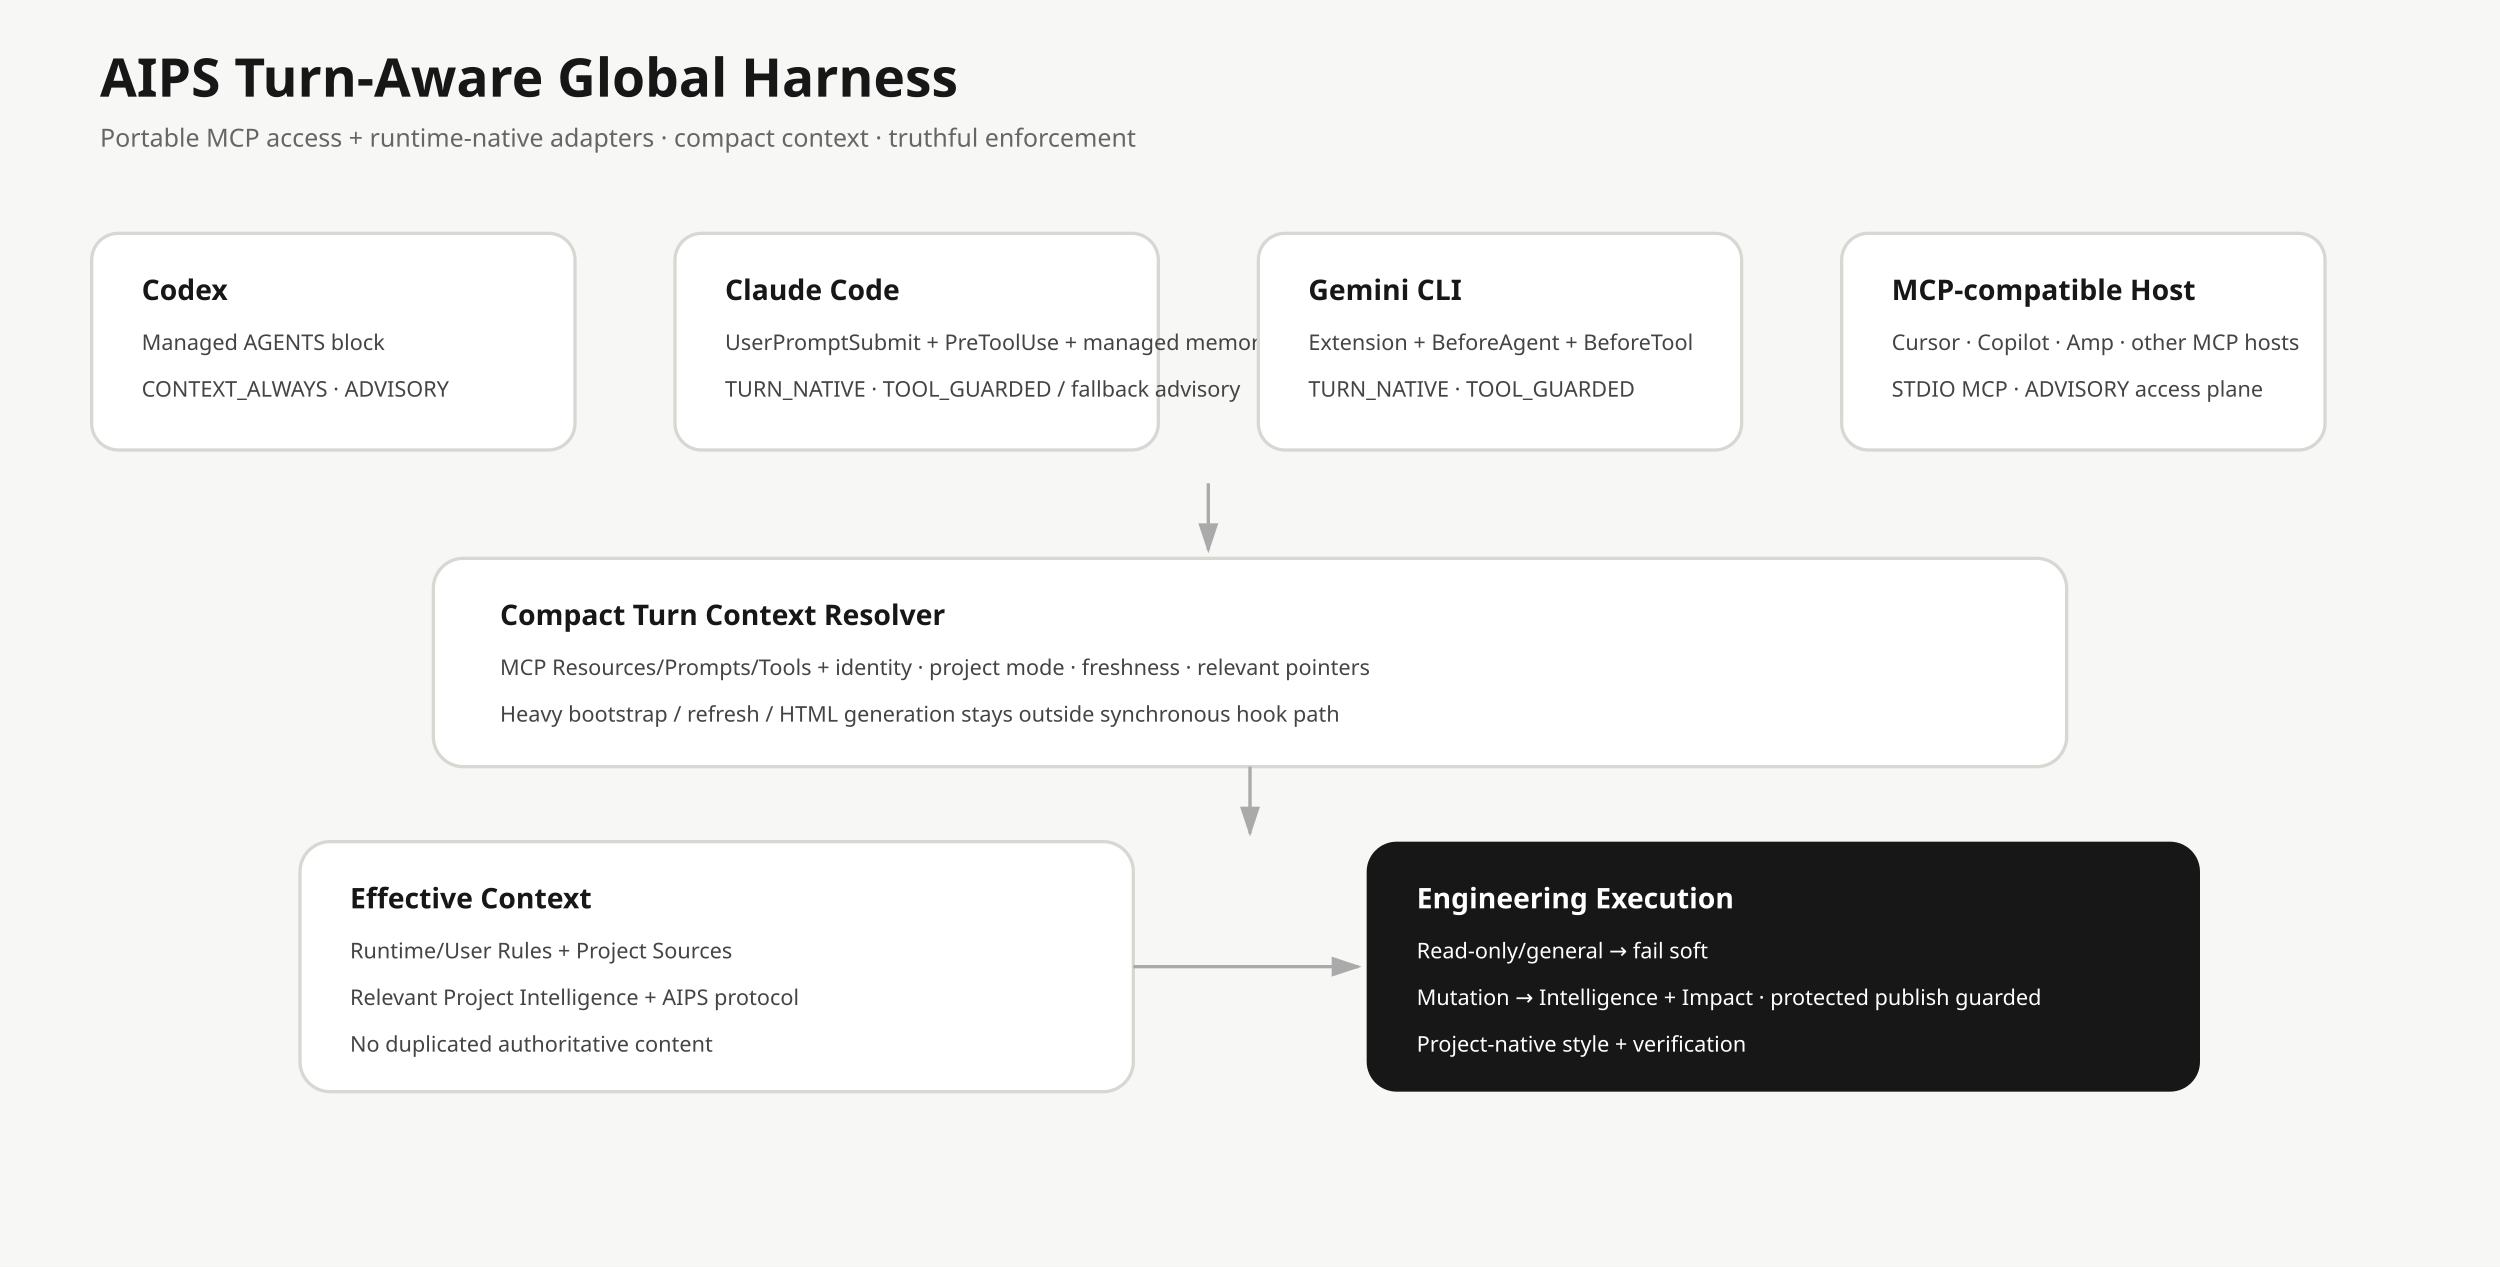
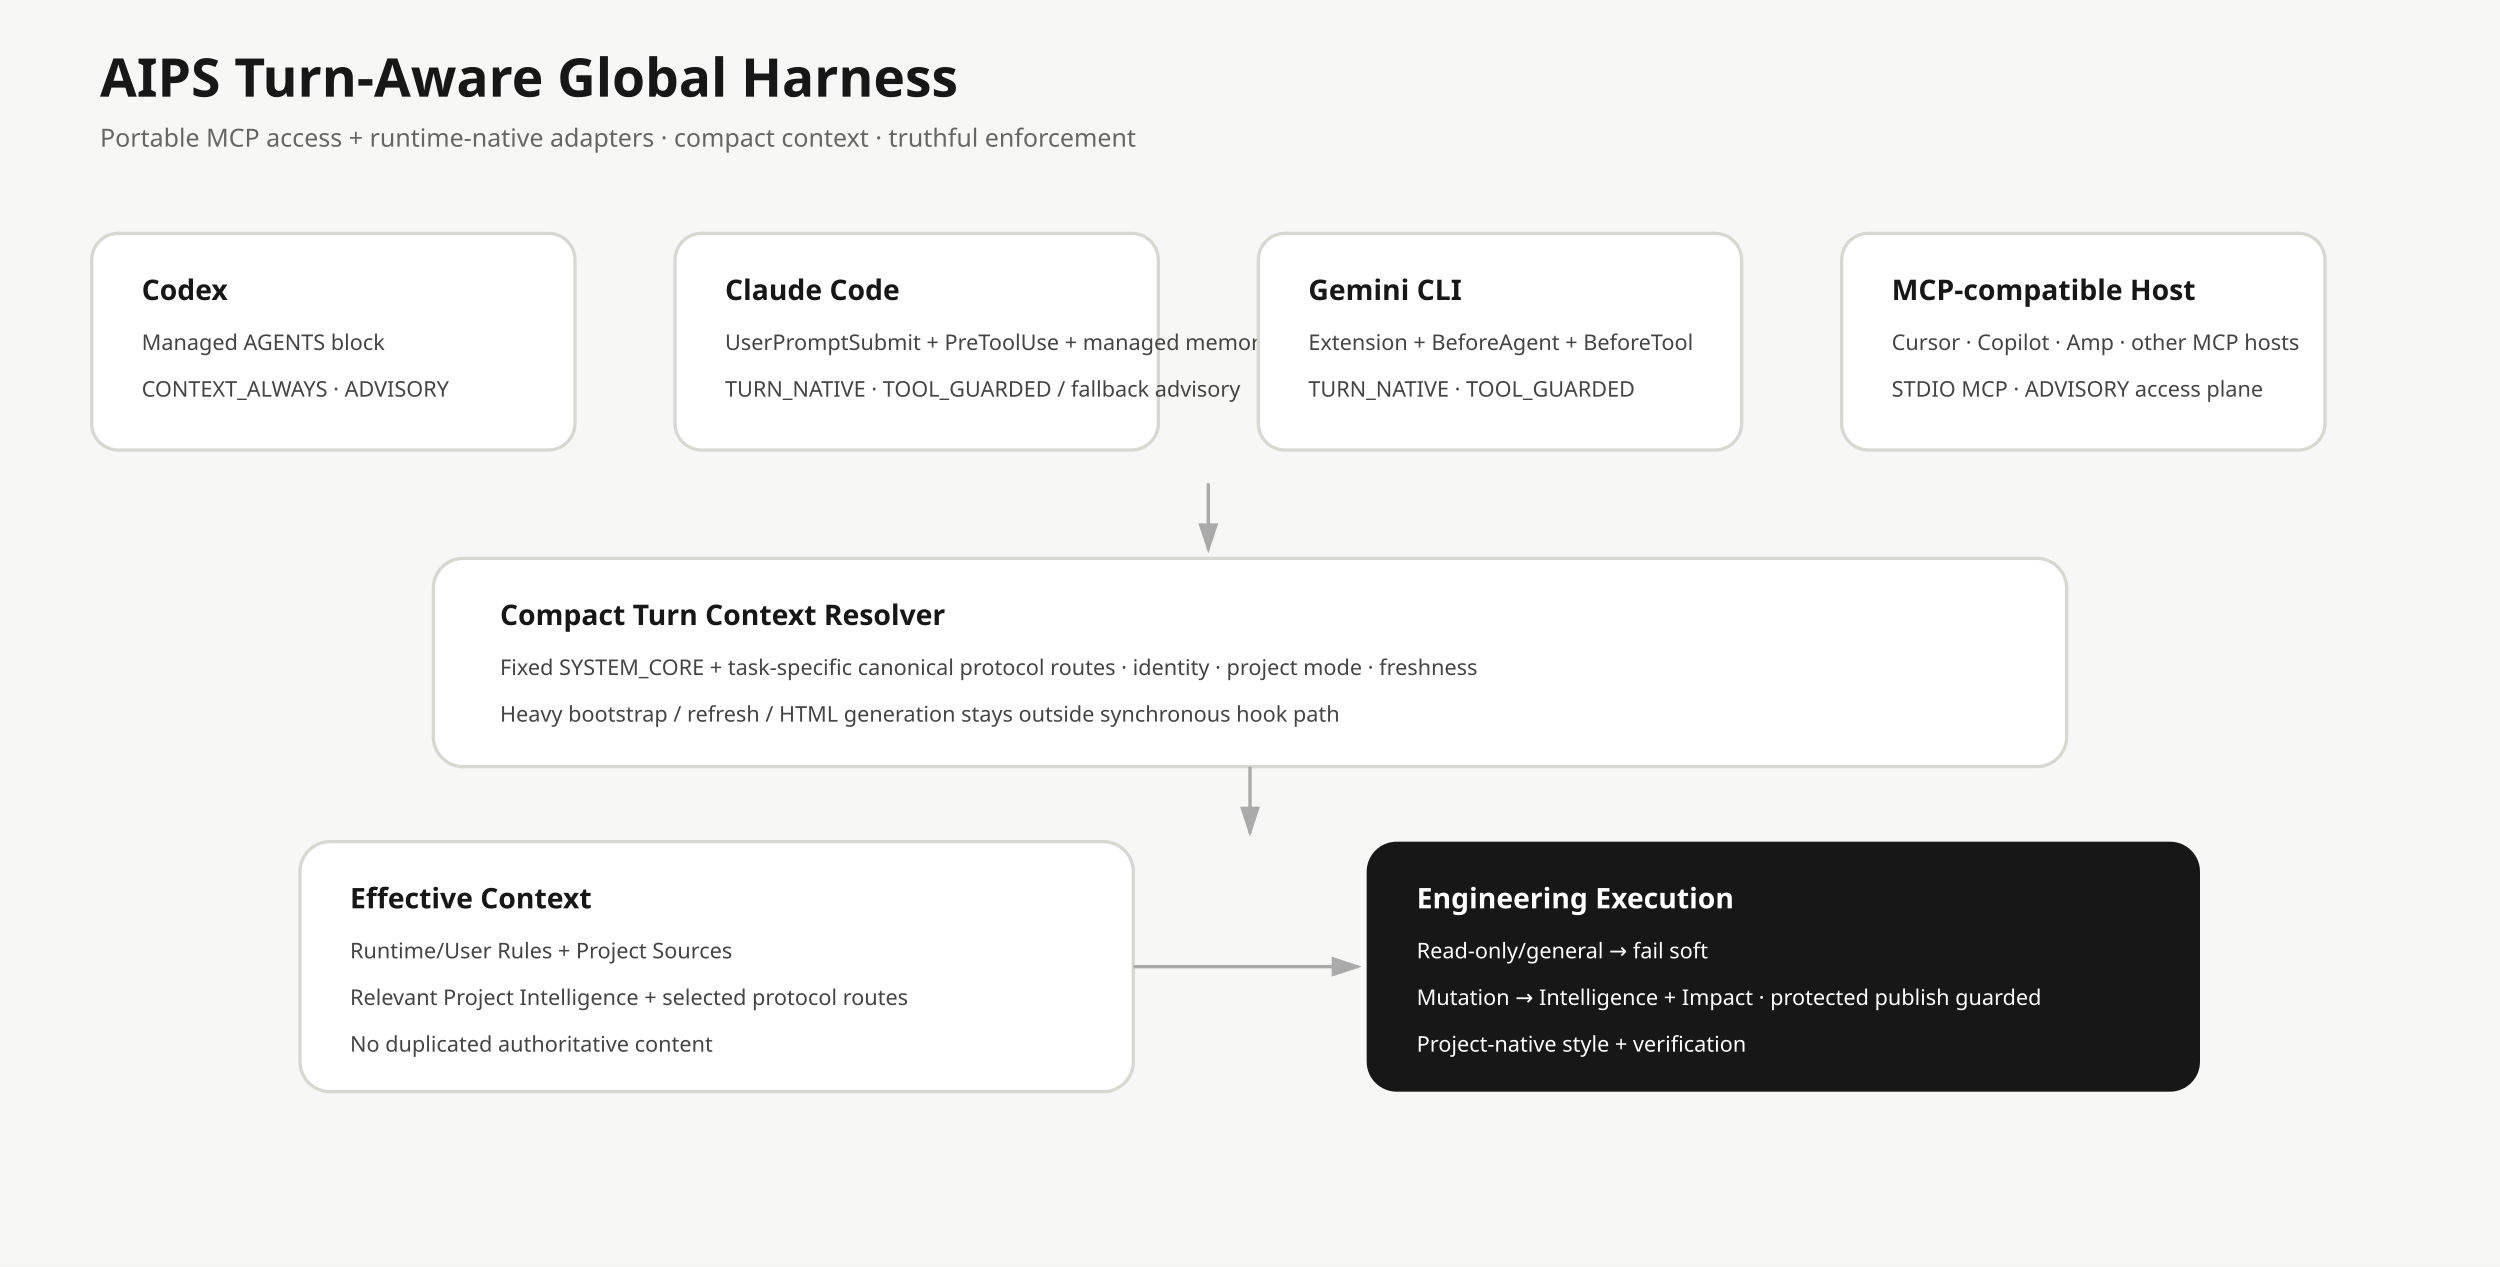
<svg xmlns="http://www.w3.org/2000/svg" width="1500" height="760" viewBox="0 0 1500 760">
  <rect width="1500" height="760" fill="#f7f7f5" />
  <style>.title{font:700 32px system-ui,sans-serif;fill:#171717}.sub{font:400 15px system-ui,sans-serif;fill:#666}.h{font:700 17px system-ui,sans-serif;fill:#171717}.t{font:400 13px system-ui,sans-serif;fill:#444}.box{fill:#fff;stroke:#d8d8d3;stroke-width:2}.dark{fill:#171717}.white{fill:#fff}.line{stroke:#aaa;stroke-width:2;fill:none;marker-end:url(#a)}</style>
  <defs>
    <marker id="a" markerWidth="10" markerHeight="10" refX="8" refY="3" orient="auto">
      <path d="M0,0 L0,6 L9,3 z" fill="#aaa" />
    </marker>
  </defs>
  <text x="60" y="58" class="title">AIPS Turn-Aware Global Harness</text>
  <text x="60" y="88" class="sub">Portable MCP access + runtime-native adapters · compact context · truthful enforcement</text>
  <rect x="55" y="140" width="290" height="130" rx="16" class="box" />
  <text x="85" y="180" class="h">Codex</text>
  <text x="85" y="210" class="t">Managed AGENTS block</text>
  <text x="85" y="238" class="t">CONTEXT_ALWAYS · ADVISORY</text>
  <rect x="405" y="140" width="290" height="130" rx="16" class="box" />
  <text x="435" y="180" class="h">Claude Code</text>
  <text x="435" y="210" class="t">UserPromptSubmit + PreToolUse + managed memory</text>
  <text x="435" y="238" class="t">TURN_NATIVE · TOOL_GUARDED / fallback advisory</text>
  <rect x="755" y="140" width="290" height="130" rx="16" class="box" />
  <text x="785" y="180" class="h">Gemini CLI</text>
  <text x="785" y="210" class="t">Extension + BeforeAgent + BeforeTool</text>
  <text x="785" y="238" class="t">TURN_NATIVE · TOOL_GUARDED</text>
  <rect x="1105" y="140" width="290" height="130" rx="16" class="box" />
  <text x="1135" y="180" class="h">MCP-compatible Host</text>
  <text x="1135" y="210" class="t">Cursor · Copilot · Amp · other MCP hosts</text>
  <text x="1135" y="238" class="t">STDIO MCP · ADVISORY access plane</text>
  <path d="M725 290 L725 330" class="line" />
  <rect x="260" y="335" width="980" height="125" rx="18" class="box" />
  <text x="300" y="375" class="h">Compact Turn Context Resolver</text>
-   <text x="300" y="405" class="t">MCP Resources/Prompts/Tools + identity · project mode · freshness · relevant pointers</text>
+   <text x="300" y="405" class="t">Fixed SYSTEM_CORE + task-specific canonical protocol routes · identity · project mode · freshness</text>
  <text x="300" y="433" class="t">Heavy bootstrap / refresh / HTML generation stays outside synchronous hook path</text>
  <path d="M750 460 L750 500" class="line" />
  <rect x="180" y="505" width="500" height="150" rx="18" class="box" />
  <text x="210" y="545" class="h">Effective Context</text>
  <text x="210" y="575" class="t">Runtime/User Rules + Project Sources</text>
-   <text x="210" y="603" class="t">Relevant Project Intelligence + AIPS protocol</text>
+   <text x="210" y="603" class="t">Relevant Project Intelligence + selected protocol routes</text>
  <text x="210" y="631" class="t">No duplicated authoritative content</text>
  <rect x="820" y="505" width="500" height="150" rx="18" class="dark" />
  <text x="850" y="545" class="h white">Engineering Execution</text>
  <text x="850" y="575" class="t white">Read-only/general → fail soft</text>
  <text x="850" y="603" class="t white">Mutation → Intelligence + Impact · protected publish guarded</text>
  <text x="850" y="631" class="t white">Project-native style + verification</text>
  <path d="M680 580 L815 580" class="line" />
</svg>
